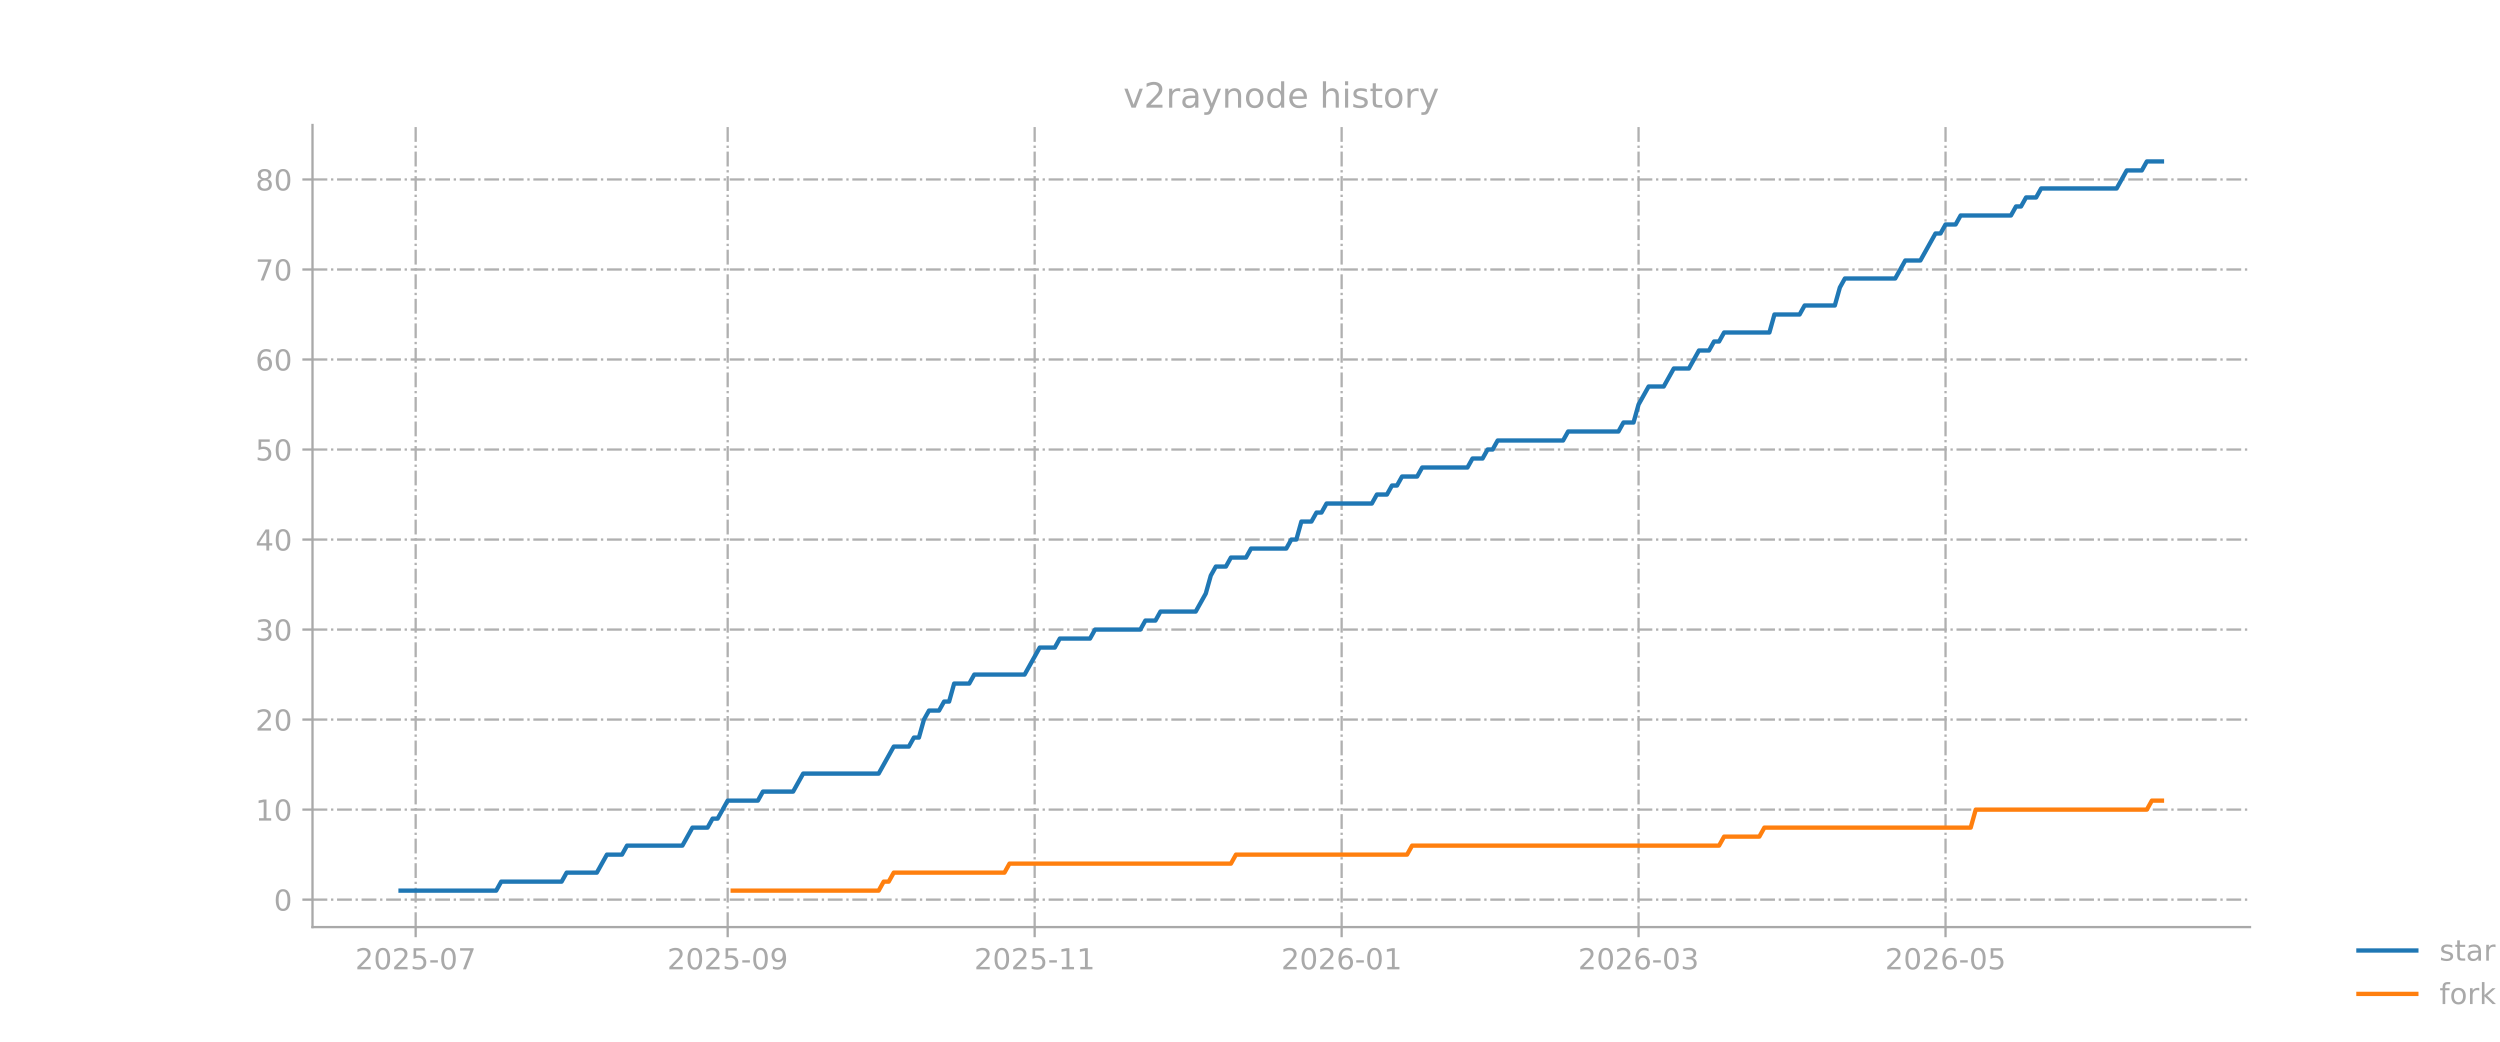
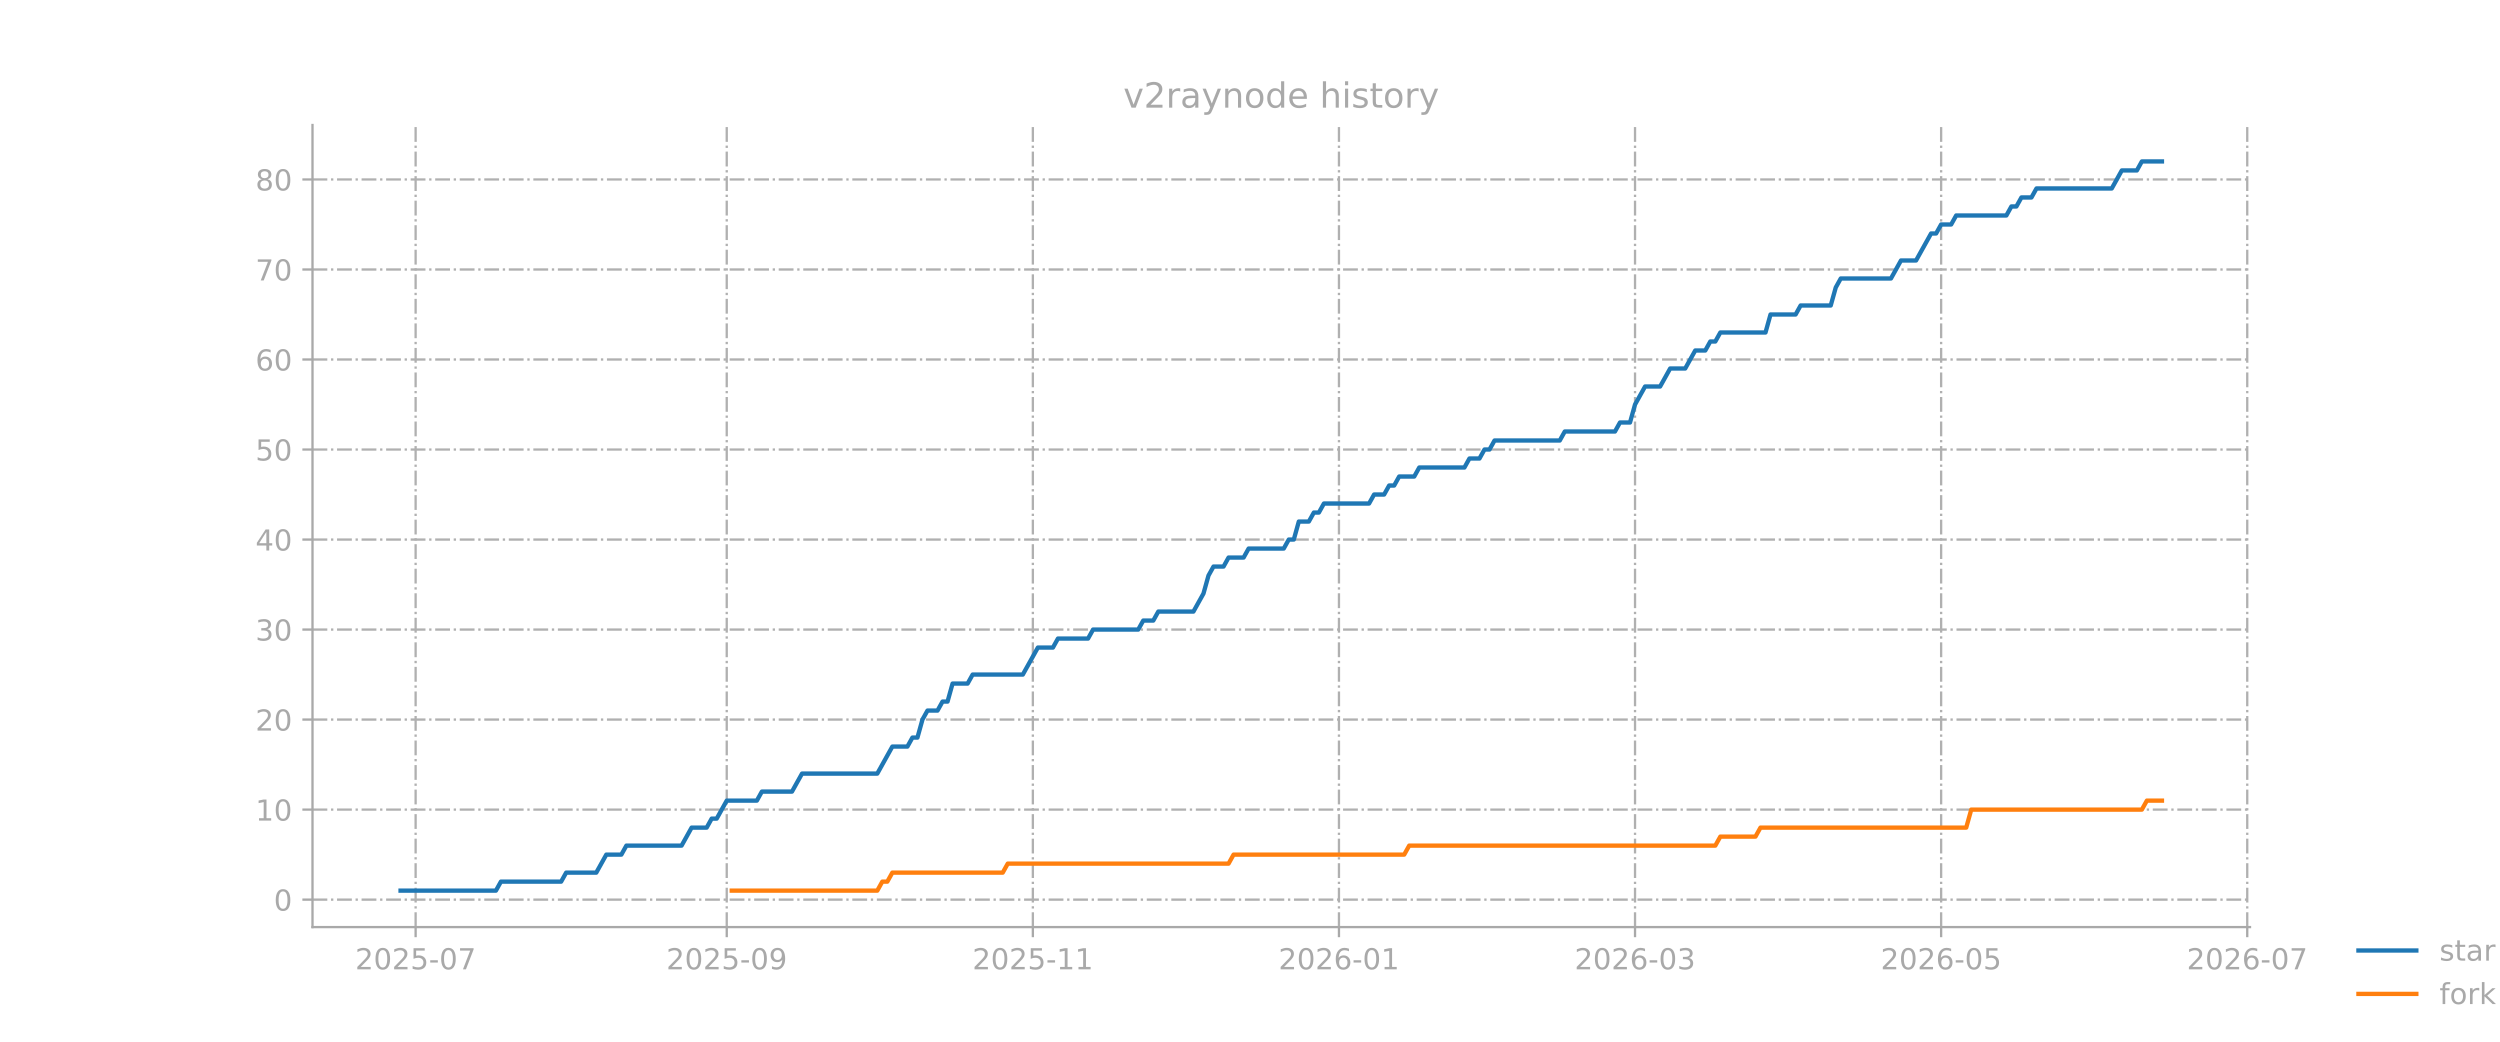
<svg xmlns="http://www.w3.org/2000/svg" xmlns:xlink="http://www.w3.org/1999/xlink" width="864pt" height="360pt" viewBox="0 0 864 360" version="1.1">
  <defs>
    <style type="text/css">*{stroke-linejoin: round; stroke-linecap: butt}</style>
  </defs>
  <g id="figure_1">
    <g id="patch_1">
      <path d="M 0 360  L 864 360  L 864 0  L 0 0  L 0 360  z " style="fill: none; opacity: 0" />
    </g>
    <g id="axes_1">
      <g id="patch_2">
        <path d="M 108 320.4  L 777.6 320.4  L 777.6 43.2  L 108 43.2  L 108 320.4  z " style="fill: none; opacity: 0" />
      </g>
      <g id="matplotlib.axis_1">
        <g id="xtick_1">
          <g id="line2d_1">
-             <path d="M 143.654 320.4  L 143.654 43.2  " clip-path="url(#pacd2ecbab7)" style="fill: none; stroke-dasharray: 5.12,1.28,0.8,1.28; stroke-dashoffset: 0; stroke: #b0b0b0; stroke-width: 0.8" />
+             <path d="M 143.639 320.4  L 143.639 43.2  " clip-path="url(#pc9e347ccfe)" style="fill: none; stroke-dasharray: 5.12,1.28,0.8,1.28; stroke-dashoffset: 0; stroke: #b0b0b0; stroke-width: 0.8" />
          </g>
          <g id="line2d_2">
            <defs>
-               <path id="mf402618e99" d="M 0 0  L 0 3.5  " style="stroke: #a9a9a9; stroke-width: 0.8" />
+               <path id="mc984115628" d="M 0 0  L 0 3.5  " style="stroke: #a9a9a9; stroke-width: 0.8" />
            </defs>
            <g>
-               <use xlink:href="#mf402618e99" x="143.654" y="320.4" style="fill: #a9a9a9; stroke: #a9a9a9; stroke-width: 0.8" />
+               <use xlink:href="#mc984115628" x="143.639" y="320.4" style="fill: #a9a9a9; stroke: #a9a9a9; stroke-width: 0.8" />
            </g>
          </g>
          <g id="text_1">
-             <g style="fill: #a9a9a9" transform="translate(122.7626 334.9977) scale(0.1 -0.1)">
+             <g style="fill: #a9a9a9" transform="translate(122.7478 334.9977) scale(0.1 -0.1)">
              <defs>
                <path id="DejaVuSans-15" d="M 1228 531  L 3431 531  L 3431 0  L 469 0  L 469 531  Q 828 903 1448 1529  Q 2069 2156 2228 2338  Q 2531 2678 2651 2914  Q 2772 3150 2772 3378  Q 2772 3750 2511 3984  Q 2250 4219 1831 4219  Q 1534 4219 1204 4116  Q 875 4013 500 3803  L 500 4441  Q 881 4594 1212 4672  Q 1544 4750 1819 4750  Q 2544 4750 2975 4387  Q 3406 4025 3406 3419  Q 3406 3131 3298 2873  Q 3191 2616 2906 2266  Q 2828 2175 2409 1742  Q 1991 1309 1228 531  z " transform="scale(0.015625)" />
                <path id="DejaVuSans-13" d="M 2034 4250  Q 1547 4250 1301 3770  Q 1056 3291 1056 2328  Q 1056 1369 1301 889  Q 1547 409 2034 409  Q 2525 409 2770 889  Q 3016 1369 3016 2328  Q 3016 3291 2770 3770  Q 2525 4250 2034 4250  z M 2034 4750  Q 2819 4750 3233 4129  Q 3647 3509 3647 2328  Q 3647 1150 3233 529  Q 2819 -91 2034 -91  Q 1250 -91 836 529  Q 422 1150 422 2328  Q 422 3509 836 4129  Q 1250 4750 2034 4750  z " transform="scale(0.015625)" />
                <path id="DejaVuSans-18" d="M 691 4666  L 3169 4666  L 3169 4134  L 1269 4134  L 1269 2991  Q 1406 3038 1543 3061  Q 1681 3084 1819 3084  Q 2600 3084 3056 2656  Q 3513 2228 3513 1497  Q 3513 744 3044 326  Q 2575 -91 1722 -91  Q 1428 -91 1123 -41  Q 819 9 494 109  L 494 744  Q 775 591 1075 516  Q 1375 441 1709 441  Q 2250 441 2565 725  Q 2881 1009 2881 1497  Q 2881 1984 2565 2268  Q 2250 2553 1709 2553  Q 1456 2553 1204 2497  Q 953 2441 691 2322  L 691 4666  z " transform="scale(0.015625)" />
                <path id="DejaVuSans-10" d="M 313 2009  L 1997 2009  L 1997 1497  L 313 1497  L 313 2009  z " transform="scale(0.015625)" />
                <path id="DejaVuSans-1a" d="M 525 4666  L 3525 4666  L 3525 4397  L 1831 0  L 1172 0  L 2766 4134  L 525 4134  L 525 4666  z " transform="scale(0.015625)" />
              </defs>
              <use xlink:href="#DejaVuSans-15" />
              <use xlink:href="#DejaVuSans-13" transform="translate(63.625 0)" />
              <use xlink:href="#DejaVuSans-15" transform="translate(127.25 0)" />
              <use xlink:href="#DejaVuSans-18" transform="translate(190.875 0)" />
              <use xlink:href="#DejaVuSans-10" transform="translate(254.5 0)" />
              <use xlink:href="#DejaVuSans-13" transform="translate(290.5781 0)" />
              <use xlink:href="#DejaVuSans-1a" transform="translate(354.2031 0)" />
            </g>
          </g>
        </g>
        <g id="xtick_2">
          <g id="line2d_3">
-             <path d="M 251.486 320.4  L 251.486 43.2  " clip-path="url(#pacd2ecbab7)" style="fill: none; stroke-dasharray: 5.12,1.28,0.8,1.28; stroke-dashoffset: 0; stroke: #b0b0b0; stroke-width: 0.8" />
+             <path d="M 251.164 320.4  L 251.164 43.2  " clip-path="url(#pc9e347ccfe)" style="fill: none; stroke-dasharray: 5.12,1.28,0.8,1.28; stroke-dashoffset: 0; stroke: #b0b0b0; stroke-width: 0.8" />
          </g>
          <g id="line2d_4">
            <g>
-               <use xlink:href="#mf402618e99" x="251.486" y="320.4" style="fill: #a9a9a9; stroke: #a9a9a9; stroke-width: 0.8" />
+               <use xlink:href="#mc984115628" x="251.164" y="320.4" style="fill: #a9a9a9; stroke: #a9a9a9; stroke-width: 0.8" />
            </g>
          </g>
          <g id="text_2">
-             <g style="fill: #a9a9a9" transform="translate(230.5943 334.9977) scale(0.1 -0.1)">
+             <g style="fill: #a9a9a9" transform="translate(230.2722 334.9977) scale(0.1 -0.1)">
              <defs>
                <path id="DejaVuSans-1c" d="M 703 97  L 703 672  Q 941 559 1184 500  Q 1428 441 1663 441  Q 2288 441 2617 861  Q 2947 1281 2994 2138  Q 2813 1869 2534 1725  Q 2256 1581 1919 1581  Q 1219 1581 811 2004  Q 403 2428 403 3163  Q 403 3881 828 4315  Q 1253 4750 1959 4750  Q 2769 4750 3195 4129  Q 3622 3509 3622 2328  Q 3622 1225 3098 567  Q 2575 -91 1691 -91  Q 1453 -91 1209 -44  Q 966 3 703 97  z M 1959 2075  Q 2384 2075 2632 2365  Q 2881 2656 2881 3163  Q 2881 3666 2632 3958  Q 2384 4250 1959 4250  Q 1534 4250 1286 3958  Q 1038 3666 1038 3163  Q 1038 2656 1286 2365  Q 1534 2075 1959 2075  z " transform="scale(0.015625)" />
              </defs>
              <use xlink:href="#DejaVuSans-15" />
              <use xlink:href="#DejaVuSans-13" transform="translate(63.625 0)" />
              <use xlink:href="#DejaVuSans-15" transform="translate(127.25 0)" />
              <use xlink:href="#DejaVuSans-18" transform="translate(190.875 0)" />
              <use xlink:href="#DejaVuSans-10" transform="translate(254.5 0)" />
              <use xlink:href="#DejaVuSans-13" transform="translate(290.5781 0)" />
              <use xlink:href="#DejaVuSans-1c" transform="translate(354.2031 0)" />
            </g>
          </g>
        </g>
        <g id="xtick_3">
          <g id="line2d_5">
-             <path d="M 357.578 320.4  L 357.578 43.2  " clip-path="url(#pacd2ecbab7)" style="fill: none; stroke-dasharray: 5.12,1.28,0.8,1.28; stroke-dashoffset: 0; stroke: #b0b0b0; stroke-width: 0.8" />
+             <path d="M 356.954 320.4  L 356.954 43.2  " clip-path="url(#pc9e347ccfe)" style="fill: none; stroke-dasharray: 5.12,1.28,0.8,1.28; stroke-dashoffset: 0; stroke: #b0b0b0; stroke-width: 0.8" />
          </g>
          <g id="line2d_6">
            <g>
-               <use xlink:href="#mf402618e99" x="357.578" y="320.4" style="fill: #a9a9a9; stroke: #a9a9a9; stroke-width: 0.8" />
+               <use xlink:href="#mc984115628" x="356.954" y="320.4" style="fill: #a9a9a9; stroke: #a9a9a9; stroke-width: 0.8" />
            </g>
          </g>
          <g id="text_3">
-             <g style="fill: #a9a9a9" transform="translate(336.6868 334.9977) scale(0.1 -0.1)">
+             <g style="fill: #a9a9a9" transform="translate(336.0624 334.9977) scale(0.1 -0.1)">
              <defs>
                <path id="DejaVuSans-14" d="M 794 531  L 1825 531  L 1825 4091  L 703 3866  L 703 4441  L 1819 4666  L 2450 4666  L 2450 531  L 3481 531  L 3481 0  L 794 0  L 794 531  z " transform="scale(0.015625)" />
              </defs>
              <use xlink:href="#DejaVuSans-15" />
              <use xlink:href="#DejaVuSans-13" transform="translate(63.625 0)" />
              <use xlink:href="#DejaVuSans-15" transform="translate(127.25 0)" />
              <use xlink:href="#DejaVuSans-18" transform="translate(190.875 0)" />
              <use xlink:href="#DejaVuSans-10" transform="translate(254.5 0)" />
              <use xlink:href="#DejaVuSans-14" transform="translate(290.5781 0)" />
              <use xlink:href="#DejaVuSans-14" transform="translate(354.2031 0)" />
            </g>
          </g>
        </g>
        <g id="xtick_4">
          <g id="line2d_7">
-             <path d="M 463.671 320.4  L 463.671 43.2  " clip-path="url(#pacd2ecbab7)" style="fill: none; stroke-dasharray: 5.12,1.28,0.8,1.28; stroke-dashoffset: 0; stroke: #b0b0b0; stroke-width: 0.8" />
+             <path d="M 462.744 320.4  L 462.744 43.2  " clip-path="url(#pc9e347ccfe)" style="fill: none; stroke-dasharray: 5.12,1.28,0.8,1.28; stroke-dashoffset: 0; stroke: #b0b0b0; stroke-width: 0.8" />
          </g>
          <g id="line2d_8">
            <g>
-               <use xlink:href="#mf402618e99" x="463.671" y="320.4" style="fill: #a9a9a9; stroke: #a9a9a9; stroke-width: 0.8" />
+               <use xlink:href="#mc984115628" x="462.744" y="320.4" style="fill: #a9a9a9; stroke: #a9a9a9; stroke-width: 0.8" />
            </g>
          </g>
          <g id="text_4">
-             <g style="fill: #a9a9a9" transform="translate(442.7792 334.9977) scale(0.1 -0.1)">
+             <g style="fill: #a9a9a9" transform="translate(441.8526 334.9977) scale(0.1 -0.1)">
              <defs>
                <path id="DejaVuSans-19" d="M 2113 2584  Q 1688 2584 1439 2293  Q 1191 2003 1191 1497  Q 1191 994 1439 701  Q 1688 409 2113 409  Q 2538 409 2786 701  Q 3034 994 3034 1497  Q 3034 2003 2786 2293  Q 2538 2584 2113 2584  z M 3366 4563  L 3366 3988  Q 3128 4100 2886 4159  Q 2644 4219 2406 4219  Q 1781 4219 1451 3797  Q 1122 3375 1075 2522  Q 1259 2794 1537 2939  Q 1816 3084 2150 3084  Q 2853 3084 3261 2657  Q 3669 2231 3669 1497  Q 3669 778 3244 343  Q 2819 -91 2113 -91  Q 1303 -91 875 529  Q 447 1150 447 2328  Q 447 3434 972 4092  Q 1497 4750 2381 4750  Q 2619 4750 2861 4703  Q 3103 4656 3366 4563  z " transform="scale(0.015625)" />
              </defs>
              <use xlink:href="#DejaVuSans-15" />
              <use xlink:href="#DejaVuSans-13" transform="translate(63.625 0)" />
              <use xlink:href="#DejaVuSans-15" transform="translate(127.25 0)" />
              <use xlink:href="#DejaVuSans-19" transform="translate(190.875 0)" />
              <use xlink:href="#DejaVuSans-10" transform="translate(254.5 0)" />
              <use xlink:href="#DejaVuSans-13" transform="translate(290.5781 0)" />
              <use xlink:href="#DejaVuSans-14" transform="translate(354.2031 0)" />
            </g>
          </g>
        </g>
        <g id="xtick_5">
          <g id="line2d_9">
-             <path d="M 566.285 320.4  L 566.285 43.2  " clip-path="url(#pacd2ecbab7)" style="fill: none; stroke-dasharray: 5.12,1.28,0.8,1.28; stroke-dashoffset: 0; stroke: #b0b0b0; stroke-width: 0.8" />
+             <path d="M 565.066 320.4  L 565.066 43.2  " clip-path="url(#pc9e347ccfe)" style="fill: none; stroke-dasharray: 5.12,1.28,0.8,1.28; stroke-dashoffset: 0; stroke: #b0b0b0; stroke-width: 0.8" />
          </g>
          <g id="line2d_10">
            <g>
-               <use xlink:href="#mf402618e99" x="566.285" y="320.4" style="fill: #a9a9a9; stroke: #a9a9a9; stroke-width: 0.8" />
+               <use xlink:href="#mc984115628" x="565.066" y="320.4" style="fill: #a9a9a9; stroke: #a9a9a9; stroke-width: 0.8" />
            </g>
          </g>
          <g id="text_5">
-             <g style="fill: #a9a9a9" transform="translate(545.3933 334.9977) scale(0.1 -0.1)">
+             <g style="fill: #a9a9a9" transform="translate(544.1743 334.9977) scale(0.1 -0.1)">
              <defs>
                <path id="DejaVuSans-16" d="M 2597 2516  Q 3050 2419 3304 2112  Q 3559 1806 3559 1356  Q 3559 666 3084 287  Q 2609 -91 1734 -91  Q 1441 -91 1130 -33  Q 819 25 488 141  L 488 750  Q 750 597 1062 519  Q 1375 441 1716 441  Q 2309 441 2620 675  Q 2931 909 2931 1356  Q 2931 1769 2642 2001  Q 2353 2234 1838 2234  L 1294 2234  L 1294 2753  L 1863 2753  Q 2328 2753 2575 2939  Q 2822 3125 2822 3475  Q 2822 3834 2567 4026  Q 2313 4219 1838 4219  Q 1578 4219 1281 4162  Q 984 4106 628 3988  L 628 4550  Q 988 4650 1302 4700  Q 1616 4750 1894 4750  Q 2613 4750 3031 4423  Q 3450 4097 3450 3541  Q 3450 3153 3228 2886  Q 3006 2619 2597 2516  z " transform="scale(0.015625)" />
              </defs>
              <use xlink:href="#DejaVuSans-15" />
              <use xlink:href="#DejaVuSans-13" transform="translate(63.625 0)" />
              <use xlink:href="#DejaVuSans-15" transform="translate(127.25 0)" />
              <use xlink:href="#DejaVuSans-19" transform="translate(190.875 0)" />
              <use xlink:href="#DejaVuSans-10" transform="translate(254.5 0)" />
              <use xlink:href="#DejaVuSans-13" transform="translate(290.5781 0)" />
              <use xlink:href="#DejaVuSans-16" transform="translate(354.2031 0)" />
            </g>
          </g>
        </g>
        <g id="xtick_6">
          <g id="line2d_11">
-             <path d="M 672.377 320.4  L 672.377 43.2  " clip-path="url(#pacd2ecbab7)" style="fill: none; stroke-dasharray: 5.12,1.28,0.8,1.28; stroke-dashoffset: 0; stroke: #b0b0b0; stroke-width: 0.8" />
+             <path d="M 670.856 320.4  L 670.856 43.2  " clip-path="url(#pc9e347ccfe)" style="fill: none; stroke-dasharray: 5.12,1.28,0.8,1.28; stroke-dashoffset: 0; stroke: #b0b0b0; stroke-width: 0.8" />
          </g>
          <g id="line2d_12">
            <g>
-               <use xlink:href="#mf402618e99" x="672.377" y="320.4" style="fill: #a9a9a9; stroke: #a9a9a9; stroke-width: 0.8" />
+               <use xlink:href="#mc984115628" x="670.856" y="320.4" style="fill: #a9a9a9; stroke: #a9a9a9; stroke-width: 0.8" />
            </g>
          </g>
          <g id="text_6">
-             <g style="fill: #a9a9a9" transform="translate(651.4857 334.9977) scale(0.1 -0.1)">
+             <g style="fill: #a9a9a9" transform="translate(649.9645 334.9977) scale(0.1 -0.1)">
              <use xlink:href="#DejaVuSans-15" />
              <use xlink:href="#DejaVuSans-13" transform="translate(63.625 0)" />
              <use xlink:href="#DejaVuSans-15" transform="translate(127.25 0)" />
              <use xlink:href="#DejaVuSans-19" transform="translate(190.875 0)" />
              <use xlink:href="#DejaVuSans-10" transform="translate(254.5 0)" />
              <use xlink:href="#DejaVuSans-13" transform="translate(290.5781 0)" />
              <use xlink:href="#DejaVuSans-18" transform="translate(354.2031 0)" />
+             </g>
+           </g>
+         </g>
+         <g id="xtick_7">
+           <g id="line2d_13">
+             <path d="M 776.646 320.4  L 776.646 43.2  " clip-path="url(#pc9e347ccfe)" style="fill: none; stroke-dasharray: 5.12,1.28,0.8,1.28; stroke-dashoffset: 0; stroke: #b0b0b0; stroke-width: 0.8" />
+           </g>
+           <g id="line2d_14">
+             <g>
+               <use xlink:href="#mc984115628" x="776.646" y="320.4" style="fill: #a9a9a9; stroke: #a9a9a9; stroke-width: 0.8" />
+             </g>
+           </g>
+           <g id="text_7">
+             <g style="fill: #a9a9a9" transform="translate(755.7547 334.9977) scale(0.1 -0.1)">
+               <use xlink:href="#DejaVuSans-15" />
+               <use xlink:href="#DejaVuSans-13" transform="translate(63.625 0)" />
+               <use xlink:href="#DejaVuSans-15" transform="translate(127.25 0)" />
+               <use xlink:href="#DejaVuSans-19" transform="translate(190.875 0)" />
+               <use xlink:href="#DejaVuSans-10" transform="translate(254.5 0)" />
+               <use xlink:href="#DejaVuSans-13" transform="translate(290.5781 0)" />
+               <use xlink:href="#DejaVuSans-1a" transform="translate(354.2031 0)" />
            </g>
          </g>
        </g>
      </g>
      <g id="matplotlib.axis_2">
        <g id="ytick_1">
-           <g id="line2d_13">
-             <path d="M 108 310.911  L 777.6 310.911  " clip-path="url(#pacd2ecbab7)" style="fill: none; stroke-dasharray: 5.12,1.28,0.8,1.28; stroke-dashoffset: 0; stroke: #b0b0b0; stroke-width: 0.8" />
-           </g>
-           <g id="line2d_14">
+           <g id="line2d_15">
+             <path d="M 108 310.911  L 777.6 310.911  " clip-path="url(#pc9e347ccfe)" style="fill: none; stroke-dasharray: 5.12,1.28,0.8,1.28; stroke-dashoffset: 0; stroke: #b0b0b0; stroke-width: 0.8" />
+           </g>
+           <g id="line2d_16">
            <defs>
-               <path id="mc1430ad2c7" d="M 0 0  L -3.5 0  " style="stroke: #a9a9a9; stroke-width: 0.8" />
+               <path id="m625e4019fd" d="M 0 0  L -3.5 0  " style="stroke: #a9a9a9; stroke-width: 0.8" />
            </defs>
            <g>
-               <use xlink:href="#mc1430ad2c7" x="108" y="310.911" style="fill: #a9a9a9; stroke: #a9a9a9; stroke-width: 0.8" />
-             </g>
-           </g>
-           <g id="text_7">
+               <use xlink:href="#m625e4019fd" x="108" y="310.911" style="fill: #a9a9a9; stroke: #a9a9a9; stroke-width: 0.8" />
+             </g>
+           </g>
+           <g id="text_8">
            <g style="fill: #a9a9a9" transform="translate(94.6375 314.7099) scale(0.1 -0.1)">
              <use xlink:href="#DejaVuSans-13" />
            </g>
          </g>
        </g>
        <g id="ytick_2">
-           <g id="line2d_15">
-             <path d="M 108 279.8  L 777.6 279.8  " clip-path="url(#pacd2ecbab7)" style="fill: none; stroke-dasharray: 5.12,1.28,0.8,1.28; stroke-dashoffset: 0; stroke: #b0b0b0; stroke-width: 0.8" />
-           </g>
-           <g id="line2d_16">
-             <g>
-               <use xlink:href="#mc1430ad2c7" x="108" y="279.8" style="fill: #a9a9a9; stroke: #a9a9a9; stroke-width: 0.8" />
-             </g>
-           </g>
-           <g id="text_8">
+           <g id="line2d_17">
+             <path d="M 108 279.8  L 777.6 279.8  " clip-path="url(#pc9e347ccfe)" style="fill: none; stroke-dasharray: 5.12,1.28,0.8,1.28; stroke-dashoffset: 0; stroke: #b0b0b0; stroke-width: 0.8" />
+           </g>
+           <g id="line2d_18">
+             <g>
+               <use xlink:href="#m625e4019fd" x="108" y="279.8" style="fill: #a9a9a9; stroke: #a9a9a9; stroke-width: 0.8" />
+             </g>
+           </g>
+           <g id="text_9">
            <g style="fill: #a9a9a9" transform="translate(88.275 283.5988) scale(0.1 -0.1)">
              <use xlink:href="#DejaVuSans-14" />
              <use xlink:href="#DejaVuSans-13" transform="translate(63.625 0)" />
            </g>
          </g>
        </g>
        <g id="ytick_3">
-           <g id="line2d_17">
-             <path d="M 108 248.689  L 777.6 248.689  " clip-path="url(#pacd2ecbab7)" style="fill: none; stroke-dasharray: 5.12,1.28,0.8,1.28; stroke-dashoffset: 0; stroke: #b0b0b0; stroke-width: 0.8" />
-           </g>
-           <g id="line2d_18">
-             <g>
-               <use xlink:href="#mc1430ad2c7" x="108" y="248.689" style="fill: #a9a9a9; stroke: #a9a9a9; stroke-width: 0.8" />
-             </g>
-           </g>
-           <g id="text_9">
+           <g id="line2d_19">
+             <path d="M 108 248.689  L 777.6 248.689  " clip-path="url(#pc9e347ccfe)" style="fill: none; stroke-dasharray: 5.12,1.28,0.8,1.28; stroke-dashoffset: 0; stroke: #b0b0b0; stroke-width: 0.8" />
+           </g>
+           <g id="line2d_20">
+             <g>
+               <use xlink:href="#m625e4019fd" x="108" y="248.689" style="fill: #a9a9a9; stroke: #a9a9a9; stroke-width: 0.8" />
+             </g>
+           </g>
+           <g id="text_10">
            <g style="fill: #a9a9a9" transform="translate(88.275 252.4877) scale(0.1 -0.1)">
              <use xlink:href="#DejaVuSans-15" />
              <use xlink:href="#DejaVuSans-13" transform="translate(63.625 0)" />
            </g>
          </g>
        </g>
        <g id="ytick_4">
-           <g id="line2d_19">
-             <path d="M 108 217.578  L 777.6 217.578  " clip-path="url(#pacd2ecbab7)" style="fill: none; stroke-dasharray: 5.12,1.28,0.8,1.28; stroke-dashoffset: 0; stroke: #b0b0b0; stroke-width: 0.8" />
-           </g>
-           <g id="line2d_20">
-             <g>
-               <use xlink:href="#mc1430ad2c7" x="108" y="217.578" style="fill: #a9a9a9; stroke: #a9a9a9; stroke-width: 0.8" />
-             </g>
-           </g>
-           <g id="text_10">
+           <g id="line2d_21">
+             <path d="M 108 217.578  L 777.6 217.578  " clip-path="url(#pc9e347ccfe)" style="fill: none; stroke-dasharray: 5.12,1.28,0.8,1.28; stroke-dashoffset: 0; stroke: #b0b0b0; stroke-width: 0.8" />
+           </g>
+           <g id="line2d_22">
+             <g>
+               <use xlink:href="#m625e4019fd" x="108" y="217.578" style="fill: #a9a9a9; stroke: #a9a9a9; stroke-width: 0.8" />
+             </g>
+           </g>
+           <g id="text_11">
            <g style="fill: #a9a9a9" transform="translate(88.275 221.3766) scale(0.1 -0.1)">
              <use xlink:href="#DejaVuSans-16" />
              <use xlink:href="#DejaVuSans-13" transform="translate(63.625 0)" />
            </g>
          </g>
        </g>
        <g id="ytick_5">
-           <g id="line2d_21">
-             <path d="M 108 186.467  L 777.6 186.467  " clip-path="url(#pacd2ecbab7)" style="fill: none; stroke-dasharray: 5.12,1.28,0.8,1.28; stroke-dashoffset: 0; stroke: #b0b0b0; stroke-width: 0.8" />
-           </g>
-           <g id="line2d_22">
-             <g>
-               <use xlink:href="#mc1430ad2c7" x="108" y="186.467" style="fill: #a9a9a9; stroke: #a9a9a9; stroke-width: 0.8" />
-             </g>
-           </g>
-           <g id="text_11">
+           <g id="line2d_23">
+             <path d="M 108 186.467  L 777.6 186.467  " clip-path="url(#pc9e347ccfe)" style="fill: none; stroke-dasharray: 5.12,1.28,0.8,1.28; stroke-dashoffset: 0; stroke: #b0b0b0; stroke-width: 0.8" />
+           </g>
+           <g id="line2d_24">
+             <g>
+               <use xlink:href="#m625e4019fd" x="108" y="186.467" style="fill: #a9a9a9; stroke: #a9a9a9; stroke-width: 0.8" />
+             </g>
+           </g>
+           <g id="text_12">
            <g style="fill: #a9a9a9" transform="translate(88.275 190.2655) scale(0.1 -0.1)">
              <defs>
                <path id="DejaVuSans-17" d="M 2419 4116  L 825 1625  L 2419 1625  L 2419 4116  z M 2253 4666  L 3047 4666  L 3047 1625  L 3713 1625  L 3713 1100  L 3047 1100  L 3047 0  L 2419 0  L 2419 1100  L 313 1100  L 313 1709  L 2253 4666  z " transform="scale(0.015625)" />
              </defs>
              <use xlink:href="#DejaVuSans-17" />
              <use xlink:href="#DejaVuSans-13" transform="translate(63.625 0)" />
            </g>
          </g>
        </g>
        <g id="ytick_6">
-           <g id="line2d_23">
-             <path d="M 108 155.356  L 777.6 155.356  " clip-path="url(#pacd2ecbab7)" style="fill: none; stroke-dasharray: 5.12,1.28,0.8,1.28; stroke-dashoffset: 0; stroke: #b0b0b0; stroke-width: 0.8" />
-           </g>
-           <g id="line2d_24">
-             <g>
-               <use xlink:href="#mc1430ad2c7" x="108" y="155.356" style="fill: #a9a9a9; stroke: #a9a9a9; stroke-width: 0.8" />
-             </g>
-           </g>
-           <g id="text_12">
+           <g id="line2d_25">
+             <path d="M 108 155.356  L 777.6 155.356  " clip-path="url(#pc9e347ccfe)" style="fill: none; stroke-dasharray: 5.12,1.28,0.8,1.28; stroke-dashoffset: 0; stroke: #b0b0b0; stroke-width: 0.8" />
+           </g>
+           <g id="line2d_26">
+             <g>
+               <use xlink:href="#m625e4019fd" x="108" y="155.356" style="fill: #a9a9a9; stroke: #a9a9a9; stroke-width: 0.8" />
+             </g>
+           </g>
+           <g id="text_13">
            <g style="fill: #a9a9a9" transform="translate(88.275 159.1544) scale(0.1 -0.1)">
              <use xlink:href="#DejaVuSans-18" />
              <use xlink:href="#DejaVuSans-13" transform="translate(63.625 0)" />
            </g>
          </g>
        </g>
        <g id="ytick_7">
-           <g id="line2d_25">
-             <path d="M 108 124.244  L 777.6 124.244  " clip-path="url(#pacd2ecbab7)" style="fill: none; stroke-dasharray: 5.12,1.28,0.8,1.28; stroke-dashoffset: 0; stroke: #b0b0b0; stroke-width: 0.8" />
-           </g>
-           <g id="line2d_26">
-             <g>
-               <use xlink:href="#mc1430ad2c7" x="108" y="124.244" style="fill: #a9a9a9; stroke: #a9a9a9; stroke-width: 0.8" />
-             </g>
-           </g>
-           <g id="text_13">
+           <g id="line2d_27">
+             <path d="M 108 124.244  L 777.6 124.244  " clip-path="url(#pc9e347ccfe)" style="fill: none; stroke-dasharray: 5.12,1.28,0.8,1.28; stroke-dashoffset: 0; stroke: #b0b0b0; stroke-width: 0.8" />
+           </g>
+           <g id="line2d_28">
+             <g>
+               <use xlink:href="#m625e4019fd" x="108" y="124.244" style="fill: #a9a9a9; stroke: #a9a9a9; stroke-width: 0.8" />
+             </g>
+           </g>
+           <g id="text_14">
            <g style="fill: #a9a9a9" transform="translate(88.275 128.0433) scale(0.1 -0.1)">
              <use xlink:href="#DejaVuSans-19" />
              <use xlink:href="#DejaVuSans-13" transform="translate(63.625 0)" />
            </g>
          </g>
        </g>
        <g id="ytick_8">
-           <g id="line2d_27">
-             <path d="M 108 93.133  L 777.6 93.133  " clip-path="url(#pacd2ecbab7)" style="fill: none; stroke-dasharray: 5.12,1.28,0.8,1.28; stroke-dashoffset: 0; stroke: #b0b0b0; stroke-width: 0.8" />
-           </g>
-           <g id="line2d_28">
-             <g>
-               <use xlink:href="#mc1430ad2c7" x="108" y="93.133" style="fill: #a9a9a9; stroke: #a9a9a9; stroke-width: 0.8" />
-             </g>
-           </g>
-           <g id="text_14">
+           <g id="line2d_29">
+             <path d="M 108 93.133  L 777.6 93.133  " clip-path="url(#pc9e347ccfe)" style="fill: none; stroke-dasharray: 5.12,1.28,0.8,1.28; stroke-dashoffset: 0; stroke: #b0b0b0; stroke-width: 0.8" />
+           </g>
+           <g id="line2d_30">
+             <g>
+               <use xlink:href="#m625e4019fd" x="108" y="93.133" style="fill: #a9a9a9; stroke: #a9a9a9; stroke-width: 0.8" />
+             </g>
+           </g>
+           <g id="text_15">
            <g style="fill: #a9a9a9" transform="translate(88.275 96.93216) scale(0.1 -0.1)">
              <use xlink:href="#DejaVuSans-1a" />
              <use xlink:href="#DejaVuSans-13" transform="translate(63.625 0)" />
            </g>
          </g>
        </g>
        <g id="ytick_9">
-           <g id="line2d_29">
-             <path d="M 108 62.022  L 777.6 62.022  " clip-path="url(#pacd2ecbab7)" style="fill: none; stroke-dasharray: 5.12,1.28,0.8,1.28; stroke-dashoffset: 0; stroke: #b0b0b0; stroke-width: 0.8" />
-           </g>
-           <g id="line2d_30">
-             <g>
-               <use xlink:href="#mc1430ad2c7" x="108" y="62.022" style="fill: #a9a9a9; stroke: #a9a9a9; stroke-width: 0.8" />
-             </g>
-           </g>
-           <g id="text_15">
+           <g id="line2d_31">
+             <path d="M 108 62.022  L 777.6 62.022  " clip-path="url(#pc9e347ccfe)" style="fill: none; stroke-dasharray: 5.12,1.28,0.8,1.28; stroke-dashoffset: 0; stroke: #b0b0b0; stroke-width: 0.8" />
+           </g>
+           <g id="line2d_32">
+             <g>
+               <use xlink:href="#m625e4019fd" x="108" y="62.022" style="fill: #a9a9a9; stroke: #a9a9a9; stroke-width: 0.8" />
+             </g>
+           </g>
+           <g id="text_16">
            <g style="fill: #a9a9a9" transform="translate(88.275 65.82105) scale(0.1 -0.1)">
              <defs>
                <path id="DejaVuSans-1b" d="M 2034 2216  Q 1584 2216 1326 1975  Q 1069 1734 1069 1313  Q 1069 891 1326 650  Q 1584 409 2034 409  Q 2484 409 2743 651  Q 3003 894 3003 1313  Q 3003 1734 2745 1975  Q 2488 2216 2034 2216  z M 1403 2484  Q 997 2584 770 2862  Q 544 3141 544 3541  Q 544 4100 942 4425  Q 1341 4750 2034 4750  Q 2731 4750 3128 4425  Q 3525 4100 3525 3541  Q 3525 3141 3298 2862  Q 3072 2584 2669 2484  Q 3125 2378 3379 2068  Q 3634 1759 3634 1313  Q 3634 634 3220 271  Q 2806 -91 2034 -91  Q 1263 -91 848 271  Q 434 634 434 1313  Q 434 1759 690 2068  Q 947 2378 1403 2484  z M 1172 3481  Q 1172 3119 1398 2916  Q 1625 2713 2034 2713  Q 2441 2713 2670 2916  Q 2900 3119 2900 3481  Q 2900 3844 2670 4047  Q 2441 4250 2034 4250  Q 1625 4250 1398 4047  Q 1172 3844 1172 3481  z " transform="scale(0.015625)" />
              </defs>
              <use xlink:href="#DejaVuSans-1b" />
              <use xlink:href="#DejaVuSans-13" transform="translate(63.625 0)" />
            </g>
          </g>
        </g>
      </g>
-       <g id="line2d_31">
-         <path d="M 138.436 307.8  L 171.482 307.8  L 173.221 304.689  L 194.091 304.689  L 195.831 301.578  L 206.266 301.578  L 209.744 295.356  L 214.962 295.356  L 216.701 292.244  L 235.833 292.244  L 239.311 286.022  L 244.529 286.022  L 246.268 282.911  L 248.007 282.911  L 251.486 276.689  L 261.921 276.689  L 263.66 273.578  L 274.096 273.578  L 277.574 267.356  L 303.662 267.356  L 308.88 258.022  L 314.098 258.022  L 315.837 254.911  L 317.576 254.911  L 319.315 248.689  L 321.055 245.578  L 324.533 245.578  L 326.272 242.467  L 328.011 242.467  L 329.751 236.244  L 334.968 236.244  L 336.708 233.133  L 354.1 233.133  L 359.317 223.8  L 364.535 223.8  L 366.274 220.689  L 376.71 220.689  L 378.449 217.578  L 394.102 217.578  L 395.841 214.467  L 399.319 214.467  L 401.059 211.356  L 413.233 211.356  L 416.712 205.133  L 418.451 198.911  L 420.19 195.8  L 423.669 195.8  L 425.408 192.689  L 430.625 192.689  L 432.365 189.578  L 444.539 189.578  L 446.278 186.467  L 448.018 186.467  L 449.757 180.244  L 453.235 180.244  L 454.975 177.133  L 456.714 177.133  L 458.453 174.022  L 474.106 174.022  L 475.845 170.911  L 479.324 170.911  L 481.063 167.8  L 482.802 167.8  L 484.541 164.689  L 489.759 164.689  L 491.498 161.578  L 507.151 161.578  L 508.89 158.467  L 512.369 158.467  L 514.108 155.356  L 515.847 155.356  L 517.586 152.244  L 540.196 152.244  L 541.936 149.133  L 559.328 149.133  L 561.067 146.022  L 564.545 146.022  L 566.285 139.8  L 569.763 133.578  L 574.981 133.578  L 578.459 127.356  L 583.677 127.356  L 587.155 121.133  L 590.634 121.133  L 592.373 118.022  L 594.112 118.022  L 595.851 114.911  L 611.504 114.911  L 613.244 108.689  L 621.94 108.689  L 623.679 105.578  L 634.114 105.578  L 635.854 99.356  L 637.593 96.244  L 654.985 96.244  L 658.463 90.022  L 663.681 90.022  L 668.899 80.689  L 670.638 80.689  L 672.377 77.578  L 675.856 77.578  L 677.595 74.467  L 694.987 74.467  L 696.726 71.356  L 698.465 71.356  L 700.205 68.244  L 703.683 68.244  L 705.422 65.133  L 731.511 65.133  L 734.989 58.911  L 740.207 58.911  L 741.946 55.8  L 747.164 55.8  L 747.164 55.8  " clip-path="url(#pacd2ecbab7)" style="fill: none; stroke: #1f77b4; stroke-width: 1.5; stroke-linecap: square" />
-       </g>
-       <g id="line2d_32">
-         <path d="M 253.225 307.8  L 303.662 307.8  L 305.402 304.689  L 307.141 304.689  L 308.88 301.578  L 347.143 301.578  L 348.882 298.467  L 425.408 298.467  L 427.147 295.356  L 486.281 295.356  L 488.02 292.244  L 594.112 292.244  L 595.851 289.133  L 608.026 289.133  L 609.765 286.022  L 681.073 286.022  L 682.812 279.8  L 741.946 279.8  L 743.685 276.689  L 747.164 276.689  L 747.164 276.689  " clip-path="url(#pacd2ecbab7)" style="fill: none; stroke: #ff7f0e; stroke-width: 1.5; stroke-linecap: square" />
+       <g id="line2d_33">
+         <path d="M 138.436 307.8  L 171.387 307.8  L 173.122 304.689  L 193.933 304.689  L 195.667 301.578  L 206.073 301.578  L 209.541 295.356  L 214.744 295.356  L 216.478 292.244  L 235.555 292.244  L 239.024 286.022  L 244.227 286.022  L 245.961 282.911  L 247.695 282.911  L 251.164 276.689  L 261.569 276.689  L 263.303 273.578  L 273.709 273.578  L 277.178 267.356  L 303.192 267.356  L 308.394 258.022  L 313.597 258.022  L 315.331 254.911  L 317.066 254.911  L 318.8 248.689  L 320.534 245.578  L 324.003 245.578  L 325.737 242.467  L 327.471 242.467  L 329.206 236.244  L 334.408 236.244  L 336.143 233.133  L 353.485 233.133  L 358.688 223.8  L 363.891 223.8  L 365.625 220.689  L 376.031 220.689  L 377.765 217.578  L 393.373 217.578  L 395.108 214.467  L 398.576 214.467  L 400.31 211.356  L 412.45 211.356  L 415.919 205.133  L 417.653 198.911  L 419.387 195.8  L 422.856 195.8  L 424.59 192.689  L 429.793 192.689  L 431.527 189.578  L 443.667 189.578  L 445.401 186.467  L 447.136 186.467  L 448.87 180.244  L 452.338 180.244  L 454.073 177.133  L 455.807 177.133  L 457.541 174.022  L 473.15 174.022  L 474.884 170.911  L 478.352 170.911  L 480.087 167.8  L 481.821 167.8  L 483.555 164.689  L 488.758 164.689  L 490.492 161.578  L 506.101 161.578  L 507.835 158.467  L 511.303 158.467  L 513.038 155.356  L 514.772 155.356  L 516.506 152.244  L 539.052 152.244  L 540.786 149.133  L 558.129 149.133  L 559.863 146.022  L 563.331 146.022  L 565.066 139.8  L 568.534 133.578  L 573.737 133.578  L 577.206 127.356  L 582.408 127.356  L 585.877 121.133  L 589.345 121.133  L 591.08 118.022  L 592.814 118.022  L 594.548 114.911  L 610.157 114.911  L 611.891 108.689  L 620.562 108.689  L 622.297 105.578  L 632.702 105.578  L 634.436 99.356  L 636.171 96.244  L 653.513 96.244  L 656.982 90.022  L 662.185 90.022  L 667.387 80.689  L 669.122 80.689  L 670.856 77.578  L 674.324 77.578  L 676.059 74.467  L 693.401 74.467  L 695.136 71.356  L 696.87 71.356  L 698.604 68.244  L 702.073 68.244  L 703.807 65.133  L 729.821 65.133  L 733.29 58.911  L 738.492 58.911  L 740.227 55.8  L 747.164 55.8  L 747.164 55.8  " clip-path="url(#pc9e347ccfe)" style="fill: none; stroke: #1f77b4; stroke-width: 1.5; stroke-linecap: square" />
+       </g>
+       <g id="line2d_34">
+         <path d="M 252.898 307.8  L 303.192 307.8  L 304.926 304.689  L 306.66 304.689  L 308.394 301.578  L 346.548 301.578  L 348.283 298.467  L 424.59 298.467  L 426.324 295.356  L 485.29 295.356  L 487.024 292.244  L 592.814 292.244  L 594.548 289.133  L 606.688 289.133  L 608.422 286.022  L 679.527 286.022  L 681.262 279.8  L 740.227 279.8  L 741.961 276.689  L 747.164 276.689  L 747.164 276.689  " clip-path="url(#pc9e347ccfe)" style="fill: none; stroke: #ff7f0e; stroke-width: 1.5; stroke-linecap: square" />
      </g>
      <g id="patch_3">
        <path d="M 108 320.4  L 108 43.2  " style="fill: none; stroke: #a9a9a9; stroke-width: 0.8; stroke-linejoin: miter; stroke-linecap: square" />
      </g>
      <g id="patch_4">
        <path d="M 777.6 320.4  L 777.6 43.2  " style="fill: none" />
      </g>
      <g id="patch_5">
        <path d="M 108 320.4  L 777.6 320.4  " style="fill: none; stroke: #a9a9a9; stroke-width: 0.8; stroke-linejoin: miter; stroke-linecap: square" />
      </g>
      <g id="patch_6">
        <path d="M 108 43.2  L 777.6 43.2  " style="fill: none" />
      </g>
-       <g id="text_16">
+       <g id="text_17">
        <g style="fill: #a9a9a9" transform="translate(388.2188 37.2) scale(0.12 -0.12)">
          <defs>
            <path id="DejaVuSans-59" d="M 191 3500  L 800 3500  L 1894 563  L 2988 3500  L 3597 3500  L 2284 0  L 1503 0  L 191 3500  z " transform="scale(0.015625)" />
            <path id="DejaVuSans-55" d="M 2631 2963  Q 2534 3019 2420 3045  Q 2306 3072 2169 3072  Q 1681 3072 1420 2755  Q 1159 2438 1159 1844  L 1159 0  L 581 0  L 581 3500  L 1159 3500  L 1159 2956  Q 1341 3275 1631 3429  Q 1922 3584 2338 3584  Q 2397 3584 2469 3576  Q 2541 3569 2628 3553  L 2631 2963  z " transform="scale(0.015625)" />
            <path id="DejaVuSans-44" d="M 2194 1759  Q 1497 1759 1228 1600  Q 959 1441 959 1056  Q 959 750 1161 570  Q 1363 391 1709 391  Q 2188 391 2477 730  Q 2766 1069 2766 1631  L 2766 1759  L 2194 1759  z M 3341 1997  L 3341 0  L 2766 0  L 2766 531  Q 2569 213 2275 61  Q 1981 -91 1556 -91  Q 1019 -91 701 211  Q 384 513 384 1019  Q 384 1609 779 1909  Q 1175 2209 1959 2209  L 2766 2209  L 2766 2266  Q 2766 2663 2505 2880  Q 2244 3097 1772 3097  Q 1472 3097 1187 3025  Q 903 2953 641 2809  L 641 3341  Q 956 3463 1253 3523  Q 1550 3584 1831 3584  Q 2591 3584 2966 3190  Q 3341 2797 3341 1997  z " transform="scale(0.015625)" />
            <path id="DejaVuSans-5c" d="M 2059 -325  Q 1816 -950 1584 -1140  Q 1353 -1331 966 -1331  L 506 -1331  L 506 -850  L 844 -850  Q 1081 -850 1212 -737  Q 1344 -625 1503 -206  L 1606 56  L 191 3500  L 800 3500  L 1894 763  L 2988 3500  L 3597 3500  L 2059 -325  z " transform="scale(0.015625)" />
            <path id="DejaVuSans-51" d="M 3513 2113  L 3513 0  L 2938 0  L 2938 2094  Q 2938 2591 2744 2837  Q 2550 3084 2163 3084  Q 1697 3084 1428 2787  Q 1159 2491 1159 1978  L 1159 0  L 581 0  L 581 3500  L 1159 3500  L 1159 2956  Q 1366 3272 1645 3428  Q 1925 3584 2291 3584  Q 2894 3584 3203 3211  Q 3513 2838 3513 2113  z " transform="scale(0.015625)" />
            <path id="DejaVuSans-52" d="M 1959 3097  Q 1497 3097 1228 2736  Q 959 2375 959 1747  Q 959 1119 1226 758  Q 1494 397 1959 397  Q 2419 397 2687 759  Q 2956 1122 2956 1747  Q 2956 2369 2687 2733  Q 2419 3097 1959 3097  z M 1959 3584  Q 2709 3584 3137 3096  Q 3566 2609 3566 1747  Q 3566 888 3137 398  Q 2709 -91 1959 -91  Q 1206 -91 779 398  Q 353 888 353 1747  Q 353 2609 779 3096  Q 1206 3584 1959 3584  z " transform="scale(0.015625)" />
            <path id="DejaVuSans-47" d="M 2906 2969  L 2906 4863  L 3481 4863  L 3481 0  L 2906 0  L 2906 525  Q 2725 213 2448 61  Q 2172 -91 1784 -91  Q 1150 -91 751 415  Q 353 922 353 1747  Q 353 2572 751 3078  Q 1150 3584 1784 3584  Q 2172 3584 2448 3432  Q 2725 3281 2906 2969  z M 947 1747  Q 947 1113 1208 752  Q 1469 391 1925 391  Q 2381 391 2643 752  Q 2906 1113 2906 1747  Q 2906 2381 2643 2742  Q 2381 3103 1925 3103  Q 1469 3103 1208 2742  Q 947 2381 947 1747  z " transform="scale(0.015625)" />
            <path id="DejaVuSans-48" d="M 3597 1894  L 3597 1613  L 953 1613  Q 991 1019 1311 708  Q 1631 397 2203 397  Q 2534 397 2845 478  Q 3156 559 3463 722  L 3463 178  Q 3153 47 2828 -22  Q 2503 -91 2169 -91  Q 1331 -91 842 396  Q 353 884 353 1716  Q 353 2575 817 3079  Q 1281 3584 2069 3584  Q 2775 3584 3186 3129  Q 3597 2675 3597 1894  z M 3022 2063  Q 3016 2534 2758 2815  Q 2500 3097 2075 3097  Q 1594 3097 1305 2825  Q 1016 2553 972 2059  L 3022 2063  z " transform="scale(0.015625)" />
            <path id="DejaVuSans-3" transform="scale(0.015625)" />
            <path id="DejaVuSans-4b" d="M 3513 2113  L 3513 0  L 2938 0  L 2938 2094  Q 2938 2591 2744 2837  Q 2550 3084 2163 3084  Q 1697 3084 1428 2787  Q 1159 2491 1159 1978  L 1159 0  L 581 0  L 581 4863  L 1159 4863  L 1159 2956  Q 1366 3272 1645 3428  Q 1925 3584 2291 3584  Q 2894 3584 3203 3211  Q 3513 2838 3513 2113  z " transform="scale(0.015625)" />
            <path id="DejaVuSans-4c" d="M 603 3500  L 1178 3500  L 1178 0  L 603 0  L 603 3500  z M 603 4863  L 1178 4863  L 1178 4134  L 603 4134  L 603 4863  z " transform="scale(0.015625)" />
            <path id="DejaVuSans-56" d="M 2834 3397  L 2834 2853  Q 2591 2978 2328 3040  Q 2066 3103 1784 3103  Q 1356 3103 1142 2972  Q 928 2841 928 2578  Q 928 2378 1081 2264  Q 1234 2150 1697 2047  L 1894 2003  Q 2506 1872 2764 1633  Q 3022 1394 3022 966  Q 3022 478 2636 193  Q 2250 -91 1575 -91  Q 1294 -91 989 -36  Q 684 19 347 128  L 347 722  Q 666 556 975 473  Q 1284 391 1588 391  Q 1994 391 2212 530  Q 2431 669 2431 922  Q 2431 1156 2273 1281  Q 2116 1406 1581 1522  L 1381 1569  Q 847 1681 609 1914  Q 372 2147 372 2553  Q 372 3047 722 3315  Q 1072 3584 1716 3584  Q 2034 3584 2315 3537  Q 2597 3491 2834 3397  z " transform="scale(0.015625)" />
            <path id="DejaVuSans-57" d="M 1172 4494  L 1172 3500  L 2356 3500  L 2356 3053  L 1172 3053  L 1172 1153  Q 1172 725 1289 603  Q 1406 481 1766 481  L 2356 481  L 2356 0  L 1766 0  Q 1100 0 847 248  Q 594 497 594 1153  L 594 3053  L 172 3053  L 172 3500  L 594 3500  L 594 4494  L 1172 4494  z " transform="scale(0.015625)" />
          </defs>
          <use xlink:href="#DejaVuSans-59" />
          <use xlink:href="#DejaVuSans-15" transform="translate(59.1875 0)" />
          <use xlink:href="#DejaVuSans-55" transform="translate(122.8125 0)" />
          <use xlink:href="#DejaVuSans-44" transform="translate(163.9219 0)" />
          <use xlink:href="#DejaVuSans-5c" transform="translate(225.2031 0)" />
          <use xlink:href="#DejaVuSans-51" transform="translate(284.3906 0)" />
          <use xlink:href="#DejaVuSans-52" transform="translate(347.7656 0)" />
          <use xlink:href="#DejaVuSans-47" transform="translate(408.9531 0)" />
          <use xlink:href="#DejaVuSans-48" transform="translate(472.4375 0)" />
          <use xlink:href="#DejaVuSans-3" transform="translate(533.9688 0)" />
          <use xlink:href="#DejaVuSans-4b" transform="translate(565.75 0)" />
          <use xlink:href="#DejaVuSans-4c" transform="translate(629.125 0)" />
          <use xlink:href="#DejaVuSans-56" transform="translate(656.9062 0)" />
          <use xlink:href="#DejaVuSans-57" transform="translate(709 0)" />
          <use xlink:href="#DejaVuSans-52" transform="translate(748.2031 0)" />
          <use xlink:href="#DejaVuSans-55" transform="translate(809.3906 0)" />
          <use xlink:href="#DejaVuSans-5c" transform="translate(850.5 0)" />
        </g>
      </g>
      <g id="legend_1">
-         <g id="line2d_33">
+         <g id="line2d_35">
          <path d="M 815.08 328.498  L 825.08 328.498  L 835.08 328.498  " style="fill: none; stroke: #1f77b4; stroke-width: 1.5; stroke-linecap: square" />
        </g>
-         <g id="text_17">
+         <g id="text_18">
          <g style="fill: #a9a9a9" transform="translate(843.08 331.9984) scale(0.1 -0.1)">
            <use xlink:href="#DejaVuSans-56" />
            <use xlink:href="#DejaVuSans-57" transform="translate(52.09375 0)" />
            <use xlink:href="#DejaVuSans-44" transform="translate(91.29688 0)" />
            <use xlink:href="#DejaVuSans-55" transform="translate(152.5781 0)" />
          </g>
        </g>
-         <g id="line2d_34">
+         <g id="line2d_36">
          <path d="M 815.08 343.499  L 825.08 343.499  L 835.08 343.499  " style="fill: none; stroke: #ff7f0e; stroke-width: 1.5; stroke-linecap: square" />
        </g>
-         <g id="text_18">
+         <g id="text_19">
          <g style="fill: #a9a9a9" transform="translate(843.08 346.9992) scale(0.1 -0.1)">
            <defs>
              <path id="DejaVuSans-49" d="M 2375 4863  L 2375 4384  L 1825 4384  Q 1516 4384 1395 4259  Q 1275 4134 1275 3809  L 1275 3500  L 2222 3500  L 2222 3053  L 1275 3053  L 1275 0  L 697 0  L 697 3053  L 147 3053  L 147 3500  L 697 3500  L 697 3744  Q 697 4328 969 4595  Q 1241 4863 1831 4863  L 2375 4863  z " transform="scale(0.015625)" />
              <path id="DejaVuSans-4e" d="M 581 4863  L 1159 4863  L 1159 1991  L 2875 3500  L 3609 3500  L 1753 1863  L 3688 0  L 2938 0  L 1159 1709  L 1159 0  L 581 0  L 581 4863  z " transform="scale(0.015625)" />
            </defs>
            <use xlink:href="#DejaVuSans-49" />
            <use xlink:href="#DejaVuSans-52" transform="translate(35.20312 0)" />
            <use xlink:href="#DejaVuSans-55" transform="translate(96.39062 0)" />
            <use xlink:href="#DejaVuSans-4e" transform="translate(137.5 0)" />
          </g>
        </g>
      </g>
    </g>
  </g>
  <defs>
-     <clipPath id="pacd2ecbab7">
+     <clipPath id="pc9e347ccfe">
      <rect x="108" y="43.2" width="669.6" height="277.2" />
    </clipPath>
  </defs>
</svg>
